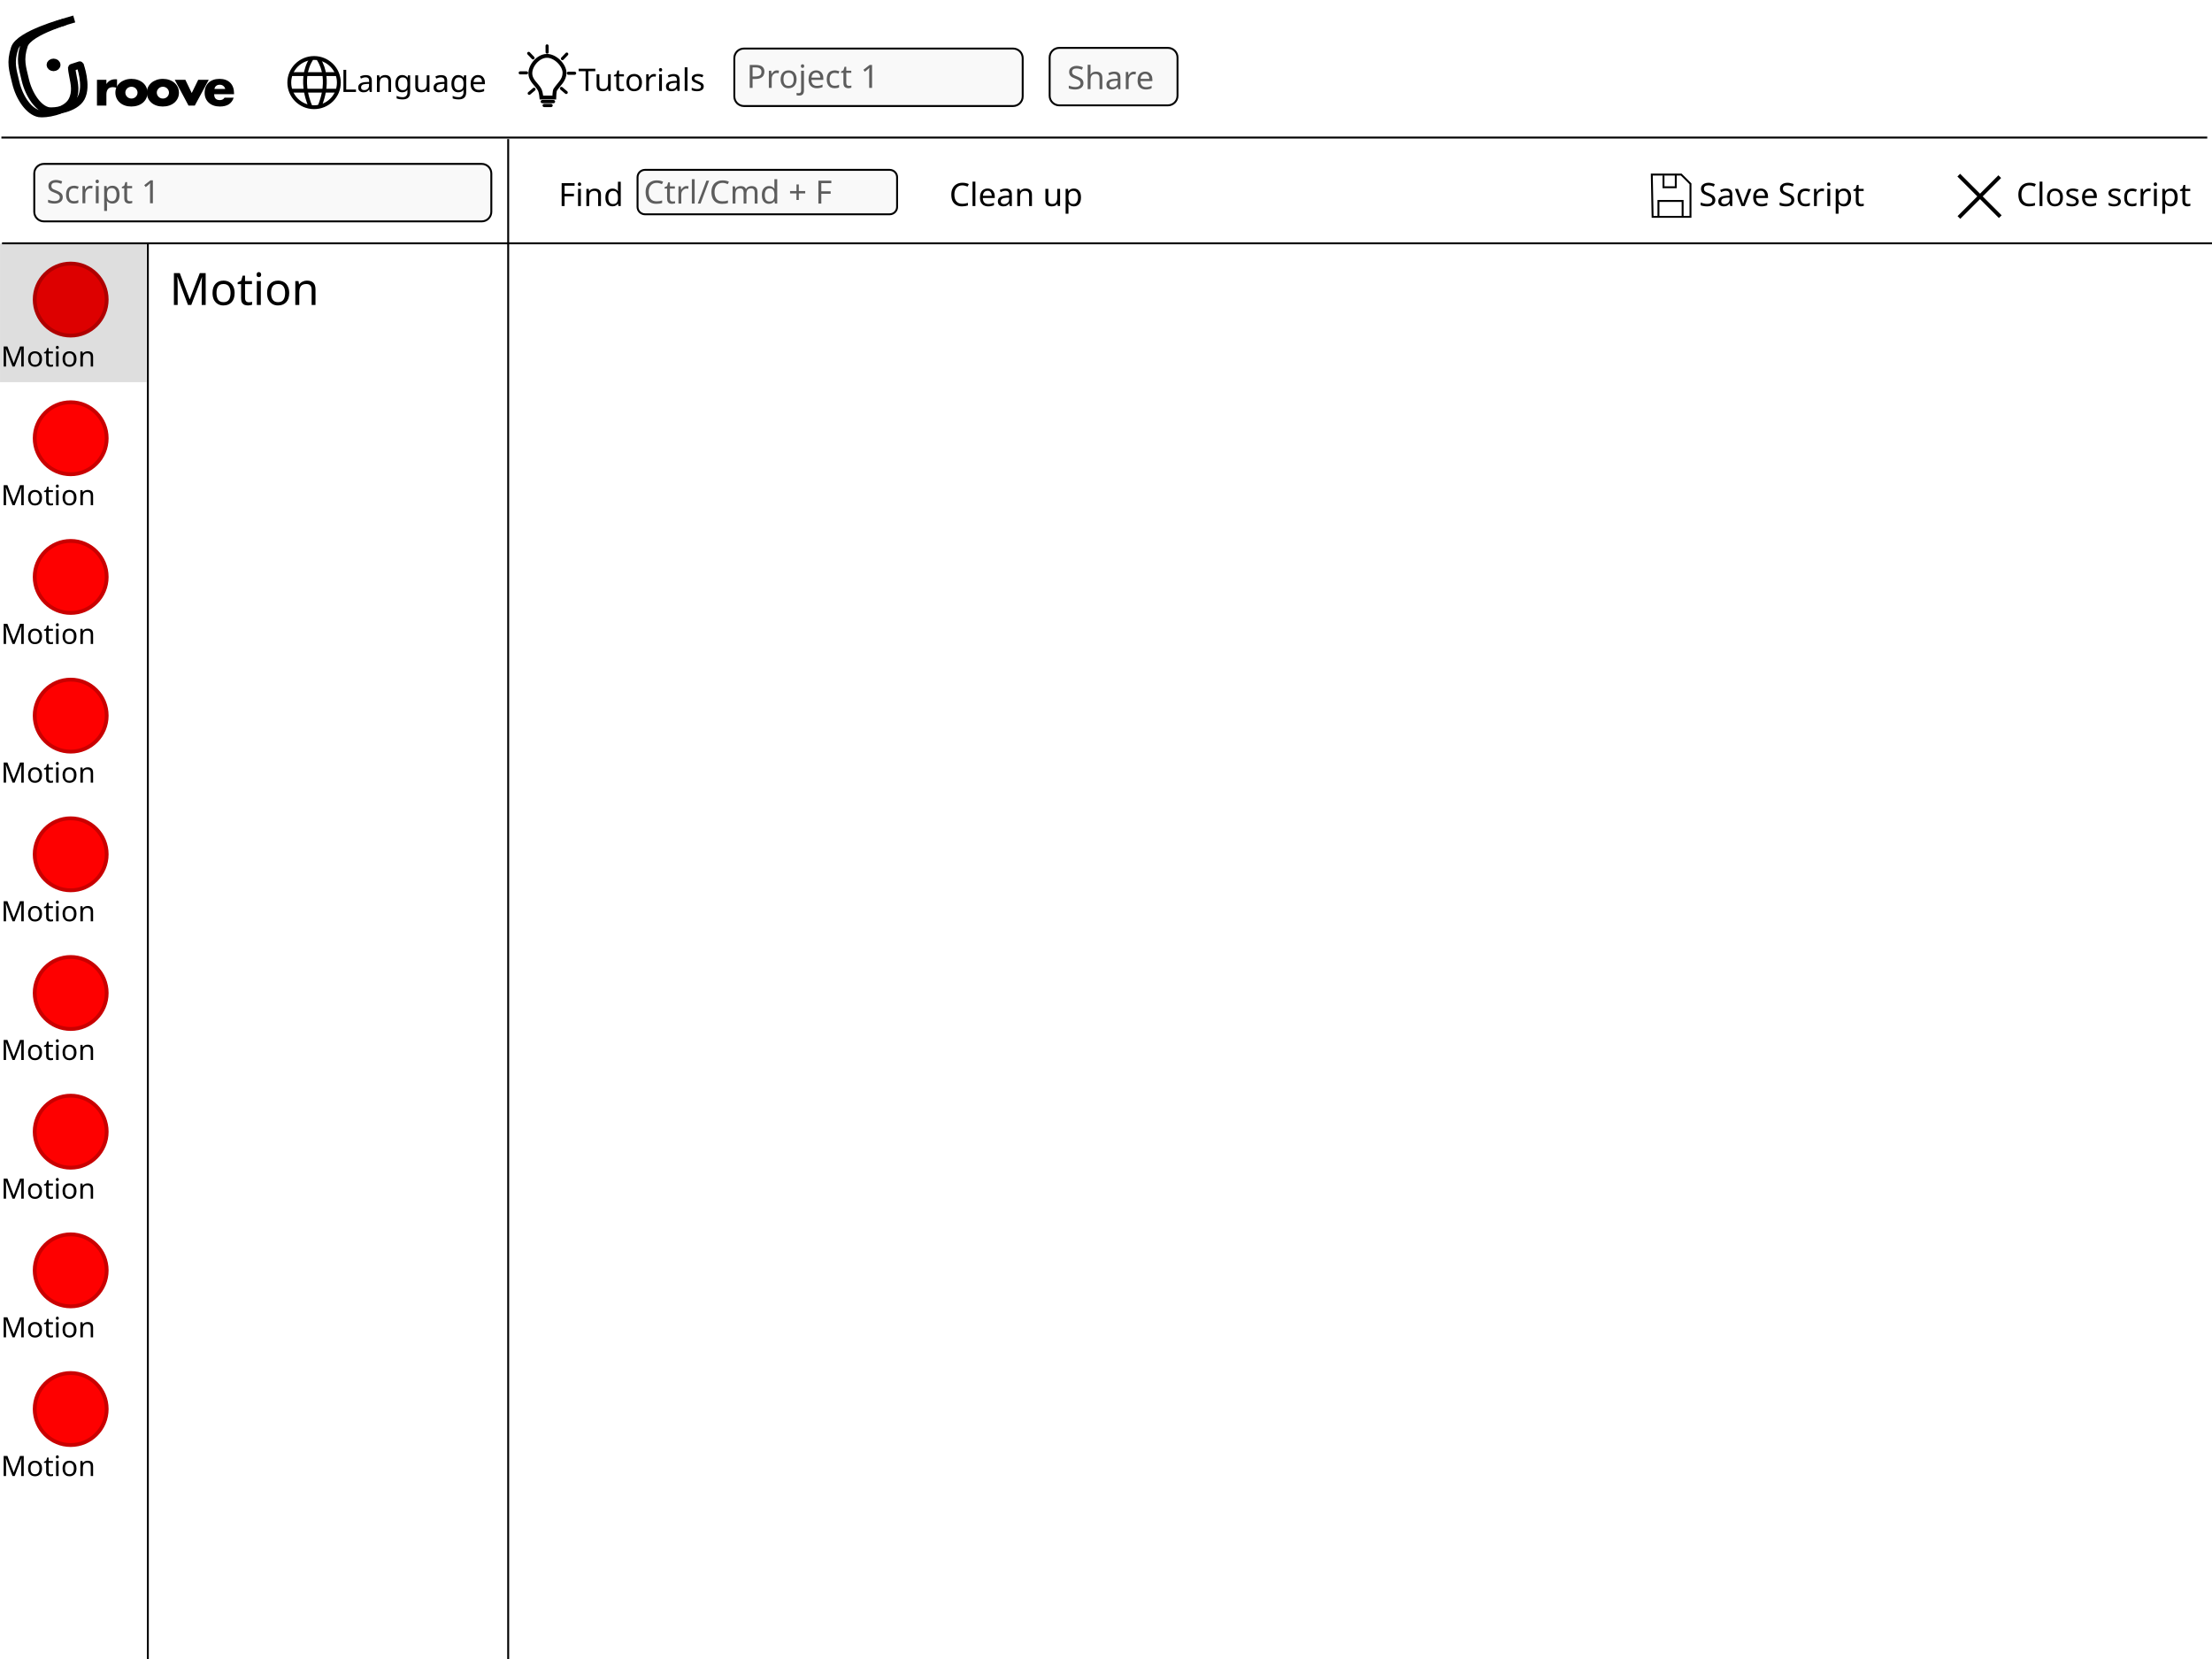
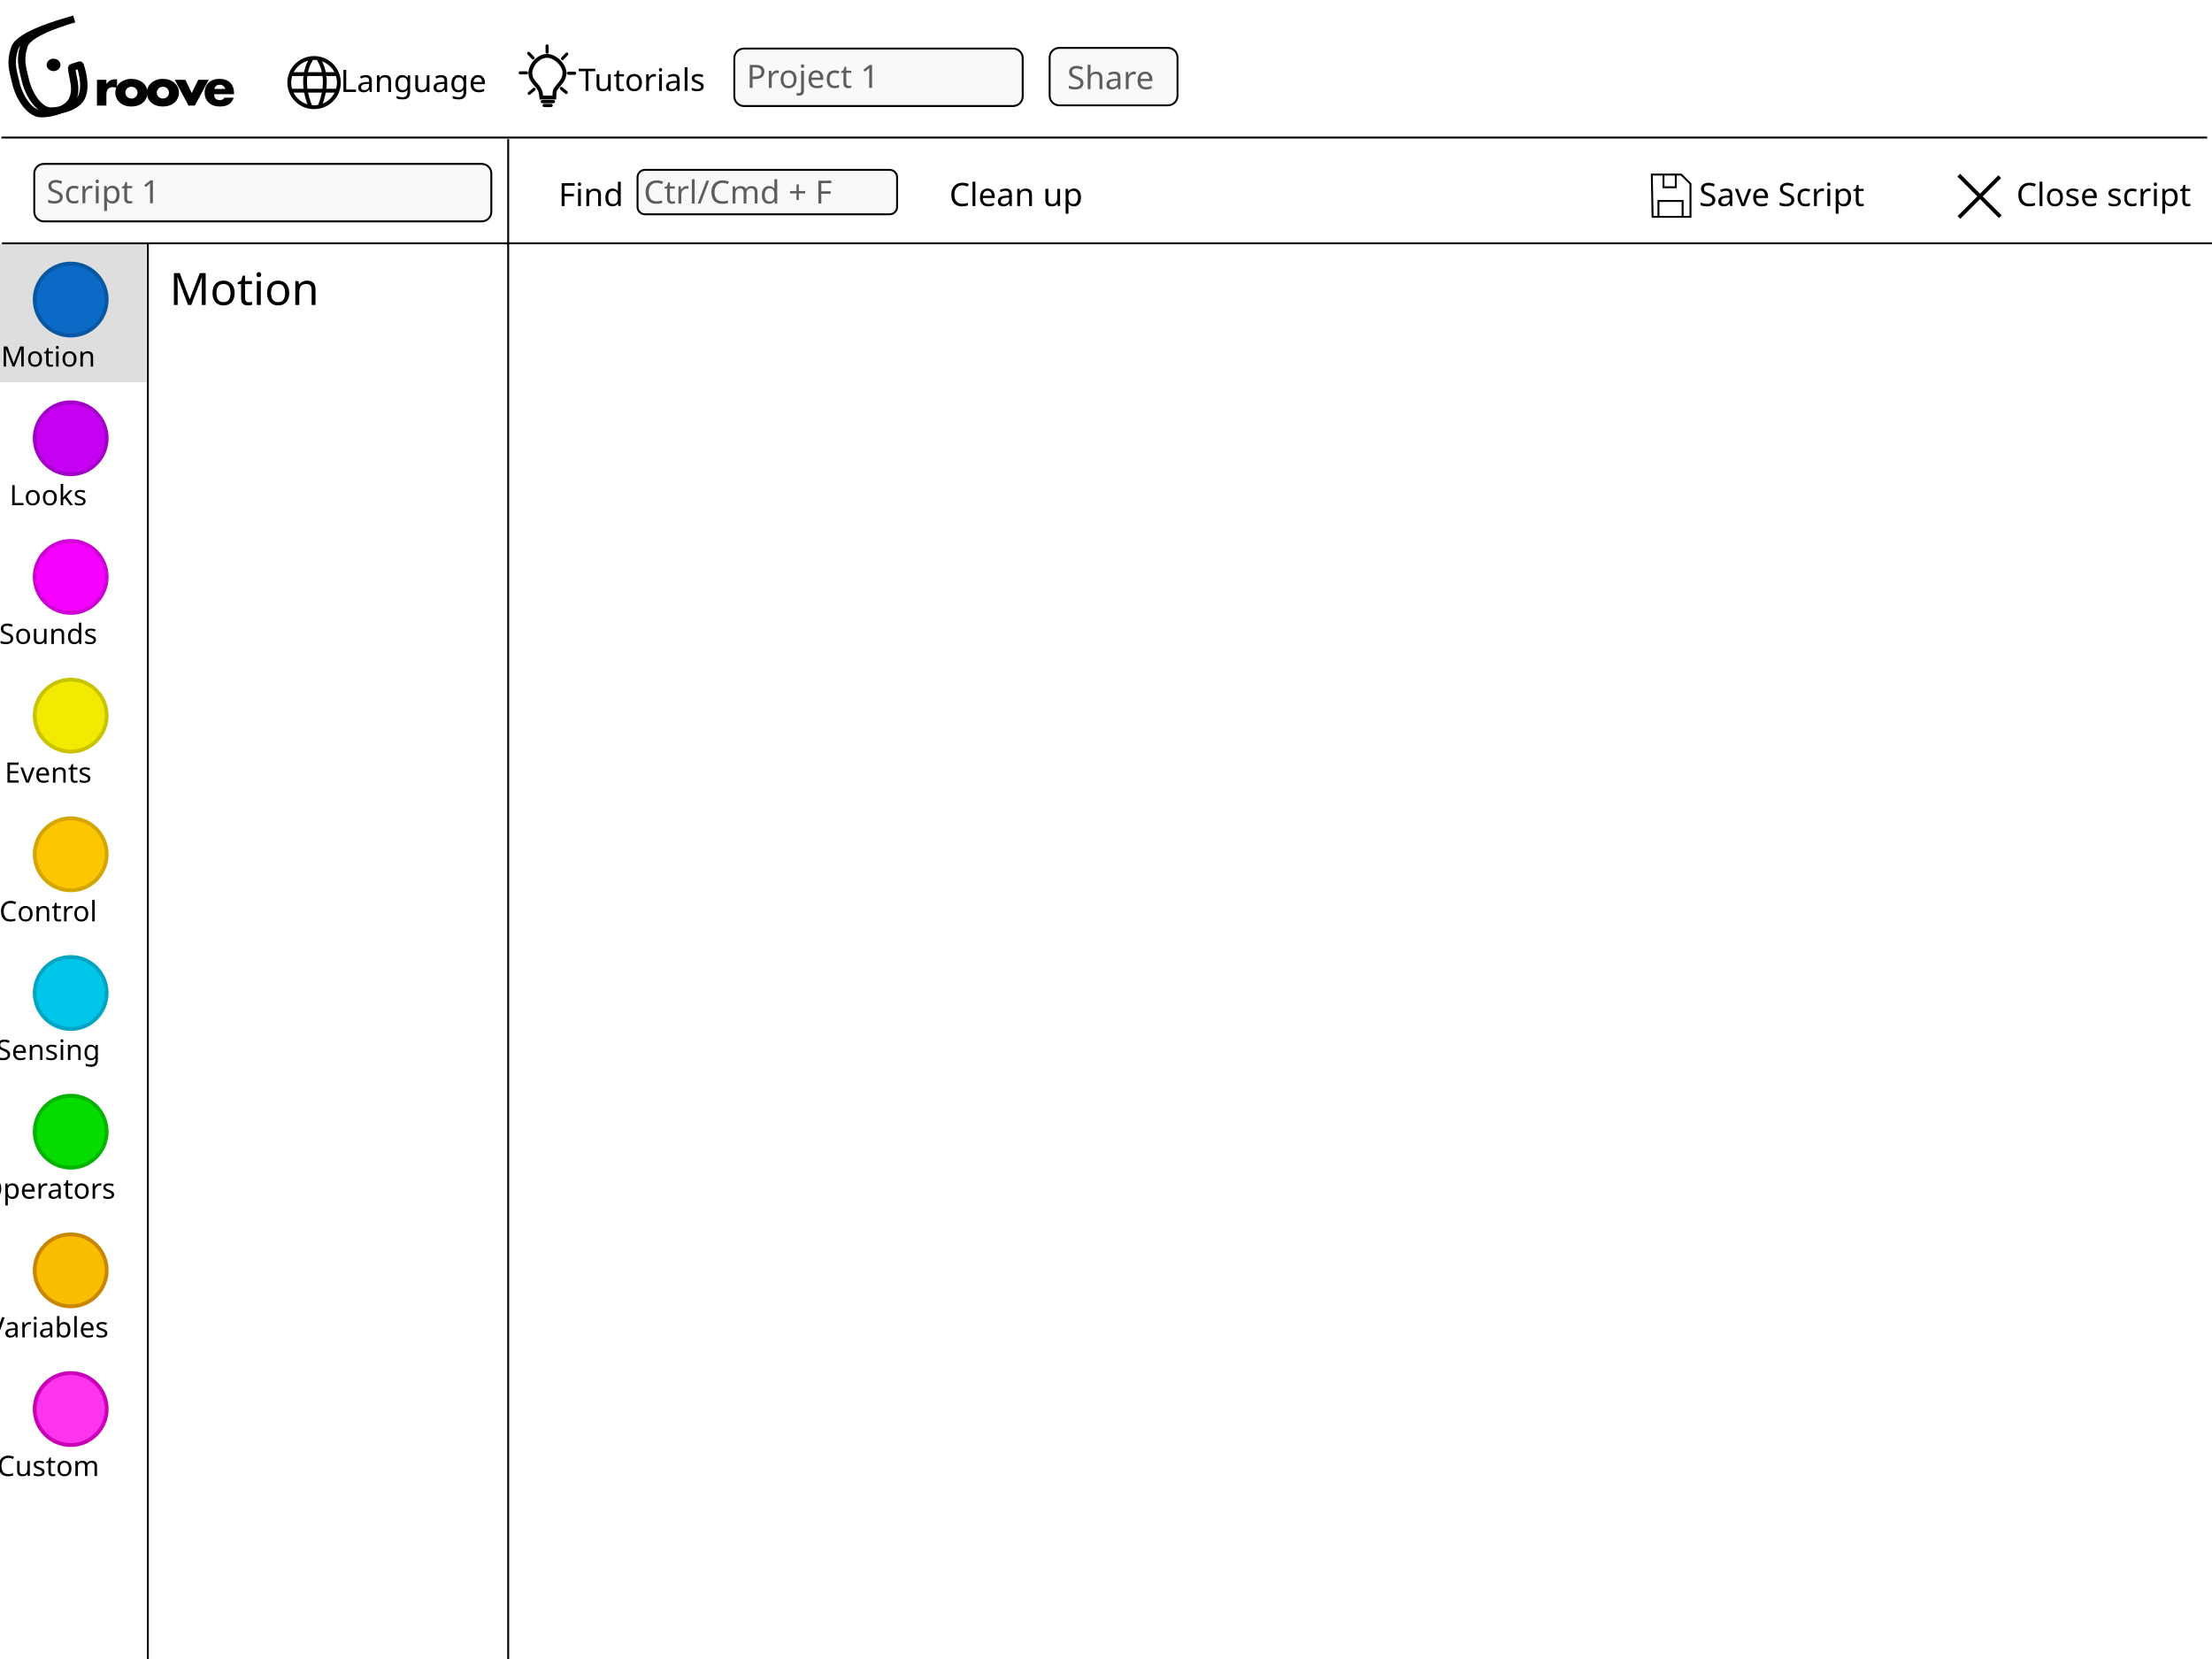
<svg xmlns="http://www.w3.org/2000/svg" width="12in" height="9in" viewBox="0 0 304.8 228.6" version="1.1" id="svg8">
  <defs id="defs2" />
  <g id="layer1" transform="translate(0,-68.4)">
    <path style="fill:none;stroke:#000000;stroke-width:0.265px;stroke-linecap:butt;stroke-linejoin:miter;stroke-opacity:1" d="M 20.371,101.848 V 297.28" id="path815" />
    <path style="fill:none;stroke:#000000;stroke-width:0.265px;stroke-linecap:butt;stroke-linejoin:miter;stroke-opacity:1" d="M 70.025,87.562 V 297.168" id="path815-0" />
    <g id="g952" transform="translate(0.3779762,46.58222)">
-       <circle r="4.959" cy="63.097" cx="9.363" id="path832" style="opacity:1;fill:#fe0000;fill-opacity:1;fill-rule:evenodd;stroke:#c90000;stroke-width:0.529;stroke-linecap:butt;stroke-linejoin:miter;stroke-miterlimit:4;stroke-dasharray:none;stroke-opacity:1" />
+       <circle r="4.959" cy="63.097" cx="9.363" id="path832" style="opacity:1;fill:#0b7ae2;fill-opacity:1;fill-rule:evenodd;stroke:#0964bb;stroke-width:0.529;stroke-linecap:butt;stroke-linejoin:miter;stroke-miterlimit:4;stroke-dasharray:none;stroke-opacity:1" />
      <text id="text851" y="72.33" x="9.792" style="font-style:normal;font-variant:normal;font-weight:normal;font-stretch:normal;font-size:3.881px;line-height:1.25;font-family:'Bowlby One SC';-inkscape-font-specification:'Bowlby One SC';text-align:center;letter-spacing:0px;word-spacing:0px;text-anchor:middle;fill:#000000;fill-opacity:1;stroke:none;stroke-width:0.265" xml:space="preserve">
        <tspan style="font-size:3.881px;text-align:center;text-anchor:middle;stroke-width:0.265" y="72.33" x="9.792" id="tspan849">Motion</tspan>
      </text>
    </g>
-     <rect style="opacity:1;fill:#000000;fill-opacity:0.131;fill-rule:evenodd;stroke:#c90000;stroke-width:0;stroke-linecap:butt;stroke-linejoin:miter;stroke-miterlimit:4;stroke-dasharray:none;stroke-opacity:1" id="rect855" width="20.179" height="19.11" x="0.004" y="101.95" ry="0" />
+     <rect style="opacity:1;fill:#000000;fill-opacity:0.131;fill-rule:evenodd;stroke:#c90000;stroke-width:0;stroke-linecap:butt;stroke-linejoin:miter;stroke-miterlimit:4;stroke-dasharray:none;stroke-opacity:1" id="rect855" width="20.179" height="19.11" x="0.004" y="101.961" ry="0" />
    <path style="fill:none;stroke:#000000;stroke-width:0.265px;stroke-linecap:butt;stroke-linejoin:miter;stroke-opacity:1" d="M 0.193,87.354 H 304.147" id="path872" />
    <path style="fill:none;stroke:#000000;stroke-width:0.265px;stroke-linecap:butt;stroke-linejoin:miter;stroke-opacity:1" d="M 0.278,101.928 H 305.211" id="path874" />
    <g transform="matrix(0.102585,0,0,0.09876946,-7.658004,59.76974)" id="g26" style="stroke-width:9.935;stroke-miterlimit:4;stroke-dasharray:none">
      <g data-paper-data="{&quot;isPaintingLayer&quot;:true}" stroke-miterlimit="10" style="mix-blend-mode:normal;fill-rule:evenodd;stroke-width:9.935;stroke-linejoin:round;stroke-miterlimit:4;stroke-dasharray:none;stroke-dashoffset:0" id="g24">
        <g id="g22" style="stroke-width:9.935;stroke-miterlimit:4;stroke-dasharray:none">
          <path d="m 181.987,177.524 c 0,0 10.633,29.36 1.667,46.417 -8.304,15.797 -36.555,19.273 -43.731,17.985 -13.441,-2.414 -26.549,-21.871 -31.376,-43.386 -3.934,-17.536 -7.731,-27.92 -1.486,-47.846 6.245,-19.925 67.288,-36.835 67.288,-36.835" data-paper-data="{&quot;origPos&quot;:null}" id="path2" style="fill:none;stroke:#000000;stroke-width:9.935;stroke-linecap:butt;stroke-miterlimit:4;stroke-dasharray:none" />
          <path d="m 170.934,180.974 c 0.07,3.676 0.783,7.822 1.66,12.48 1.967,10.451 4.841,22.657 -1.385,34.456 -8.336,15.797 -36.696,19.274 -43.9,17.985 -13.493,-2.413 -26.652,-21.871 -31.497,-43.386 -3.95,-17.536 -7.761,-27.92 -1.492,-47.846 6.269,-19.925 67.548,-36.835 67.548,-36.835" data-paper-data="{&quot;origPos&quot;:null}" id="path4" style="fill:none;stroke:#000000;stroke-width:9.935;stroke-linecap:butt;stroke-miterlimit:4;stroke-dasharray:none" />
          <path d="m 142.21,177.896 c 0,-2.083 1.949,-3.771 4.353,-3.771 2.405,0 4.354,1.688 4.354,3.771 0,2.083 -1.949,3.771 -4.354,3.771 -2.404,0 -4.353,-1.688 -4.353,-3.771 z" data-paper-data="{&quot;origPos&quot;:null}" id="path6" style="fill:#000000;stroke:#000000;stroke-width:9.935;stroke-linecap:round;stroke-miterlimit:4;stroke-dasharray:none" />
          <path d="m 171.353,181.489 10.402,-3.516" data-paper-data="{&quot;origPos&quot;:null}" id="path8" style="fill:none;stroke:#000000;stroke-width:9.935;stroke-linecap:round;stroke-miterlimit:4;stroke-dasharray:none" />
          <g data-paper-data="{&quot;origPos&quot;:null}" id="g20" style="fill:#000000;stroke:none;stroke-width:9.935;stroke-linecap:round;stroke-miterlimit:4;stroke-dasharray:none">
            <path d="m 204.89,198.742 h 12.67 v 5.88 c 1.353,-2.146 3.01,-3.791 4.97,-4.935 1.96,-1.143 4.246,-1.715 6.86,-1.715 0.326,0 0.688,0 1.085,0 0.396,0 0.851,0.047 1.365,0.14 v 12.11 c -1.68,-0.84 -3.5,-1.26 -5.46,-1.26 -2.94,0 -5.145,0.875 -6.615,2.625 -1.47,1.75 -2.205,4.305 -2.205,7.665 v 15.4 h -12.67 z" id="path10" style="stroke-width:9.935;stroke-miterlimit:4;stroke-dasharray:none" />
            <path d="m 243.009,216.522 c 0,1.214 0.221,2.322 0.665,3.325 0.443,1.004 1.026,1.879 1.75,2.625 0.723,0.747 1.586,1.33 2.59,1.75 1.003,0.42 2.065,0.63 3.185,0.63 1.12,0 2.181,-0.21 3.185,-0.63 1.003,-0.42 1.866,-1.003 2.59,-1.75 0.723,-0.746 1.306,-1.621 1.75,-2.625 0.443,-1.003 0.665,-2.088 0.665,-3.255 0,-1.12 -0.222,-2.181 -0.665,-3.185 -0.444,-1.003 -1.027,-1.878 -1.75,-2.625 -0.724,-0.746 -1.587,-1.33 -2.59,-1.75 -1.004,-0.42 -2.065,-0.63 -3.185,-0.63 -1.12,0 -2.182,0.21 -3.185,0.63 -1.004,0.42 -1.867,1.004 -2.59,1.75 -0.724,0.747 -1.307,1.61 -1.75,2.59 -0.444,0.98 -0.665,2.03 -0.665,3.15 z m -13.37,-0.14 c 0,-2.66 0.536,-5.145 1.61,-7.455 1.073,-2.31 2.566,-4.316 4.48,-6.02 1.913,-1.703 4.188,-3.045 6.825,-4.025 2.636,-0.98 5.518,-1.47 8.645,-1.47 3.08,0 5.938,0.479 8.575,1.435 2.636,0.957 4.923,2.287 6.86,3.99 1.936,1.704 3.441,3.734 4.515,6.09 1.073,2.357 1.61,4.959 1.61,7.805 0,2.847 -0.549,5.449 -1.645,7.805 -1.097,2.357 -2.602,4.387 -4.515,6.09 -1.914,1.704 -4.212,3.022 -6.895,3.955 -2.684,0.934 -5.589,1.4 -8.715,1.4 -3.08,0 -5.927,-0.466 -8.54,-1.4 -2.614,-0.933 -4.865,-2.263 -6.755,-3.99 -1.89,-1.726 -3.372,-3.791 -4.445,-6.195 -1.074,-2.403 -1.61,-5.075 -1.61,-8.015 z" id="path12" style="stroke-width:9.935;stroke-miterlimit:4;stroke-dasharray:none" />
            <path d="m 285.257,216.522 c 0,1.214 0.222,2.322 0.665,3.325 0.444,1.004 1.027,1.879 1.75,2.625 0.724,0.747 1.587,1.33 2.59,1.75 1.004,0.42 2.065,0.63 3.185,0.63 1.12,0 2.182,-0.21 3.185,-0.63 1.004,-0.42 1.867,-1.003 2.59,-1.75 0.724,-0.746 1.307,-1.621 1.75,-2.625 0.444,-1.003 0.665,-2.088 0.665,-3.255 0,-1.12 -0.221,-2.181 -0.665,-3.185 -0.443,-1.003 -1.026,-1.878 -1.75,-2.625 -0.723,-0.746 -1.586,-1.33 -2.59,-1.75 -1.003,-0.42 -2.065,-0.63 -3.185,-0.63 -1.12,0 -2.181,0.21 -3.185,0.63 -1.003,0.42 -1.866,1.004 -2.59,1.75 -0.723,0.747 -1.306,1.61 -1.75,2.59 -0.443,0.98 -0.665,2.03 -0.665,3.15 z m -13.37,-0.14 c 0,-2.66 0.537,-5.145 1.61,-7.455 1.074,-2.31 2.567,-4.316 4.48,-6.02 1.914,-1.703 4.189,-3.045 6.825,-4.025 2.637,-0.98 5.519,-1.47 8.645,-1.47 3.08,0 5.939,0.479 8.575,1.435 2.637,0.957 4.924,2.287 6.86,3.99 1.937,1.704 3.442,3.734 4.515,6.09 1.074,2.357 1.61,4.959 1.61,7.805 0,2.847 -0.548,5.449 -1.645,7.805 -1.096,2.357 -2.601,4.387 -4.515,6.09 -1.913,1.704 -4.211,3.022 -6.895,3.955 -2.683,0.934 -5.588,1.4 -8.715,1.4 -3.08,0 -5.926,-0.466 -8.54,-1.4 -2.613,-0.933 -4.865,-2.263 -6.755,-3.99 -1.89,-1.726 -3.371,-3.791 -4.445,-6.195 -1.073,-2.403 -1.61,-5.075 -1.61,-8.015 z" id="path14" style="stroke-width:9.935;stroke-miterlimit:4;stroke-dasharray:none" />
            <path d="m 323.656,198.742 8.54,18.41 8.68,-18.41 h 14.14 l -18.69,35.91 h -8.47 l -18.48,-35.91 z" id="path16" style="stroke-width:9.935;stroke-miterlimit:4;stroke-dasharray:none" />
            <path d="m 377.175,211.482 c -0.42,-1.773 -1.283,-3.196 -2.59,-4.27 -1.307,-1.073 -2.893,-1.61 -4.76,-1.61 -1.96,0 -3.558,0.514 -4.795,1.54 -1.237,1.027 -2.018,2.474 -2.345,4.34 z m -14.84,7.35 c 0,5.46 2.567,8.19 7.7,8.19 2.753,0 4.83,-1.12 6.23,-3.36 h 12.25 c -2.473,8.214 -8.657,12.32 -18.55,12.32 -3.033,0 -5.81,-0.455 -8.33,-1.365 -2.52,-0.91 -4.678,-2.205 -6.475,-3.885 -1.797,-1.68 -3.185,-3.686 -4.165,-6.02 -0.98,-2.333 -1.47,-4.946 -1.47,-7.84 0,-2.986 0.467,-5.681 1.4,-8.085 0.933,-2.403 2.263,-4.445 3.99,-6.125 1.727,-1.68 3.815,-2.975 6.265,-3.885 2.45,-0.91 5.215,-1.365 8.295,-1.365 3.033,0 5.763,0.455 8.19,1.365 2.427,0.91 4.48,2.229 6.16,3.955 1.68,1.727 2.963,3.839 3.85,6.335 0.887,2.497 1.33,5.309 1.33,8.435 v 1.33 z" id="path18" style="stroke-width:9.935;stroke-miterlimit:4;stroke-dasharray:none" />
          </g>
        </g>
      </g>
    </g>
    <g transform="translate(0.3779762,65.692)" id="g952-2">
-       <circle r="4.959" cy="63.097" cx="9.363" id="path832-5" style="opacity:1;fill:#fe0000;fill-opacity:1;fill-rule:evenodd;stroke:#c90000;stroke-width:0.529;stroke-linecap:butt;stroke-linejoin:miter;stroke-miterlimit:4;stroke-dasharray:none;stroke-opacity:1" />
+       <circle r="4.959" cy="63.097" cx="9.363" id="path832-5" style="opacity:1;fill:#c600f0;fill-opacity:1;fill-rule:evenodd;stroke:#a400c9;stroke-width:0.529;stroke-linecap:butt;stroke-linejoin:miter;stroke-miterlimit:4;stroke-dasharray:none;stroke-opacity:1" />
      <text id="text851-2" y="72.33" x="9.792" style="font-style:normal;font-variant:normal;font-weight:normal;font-stretch:normal;font-size:3.881px;line-height:1.25;font-family:'Bowlby One SC';-inkscape-font-specification:'Bowlby One SC';text-align:center;letter-spacing:0px;word-spacing:0px;text-anchor:middle;fill:#000000;fill-opacity:1;stroke:none;stroke-width:0.265" xml:space="preserve">
-         <tspan style="font-size:3.881px;text-align:center;text-anchor:middle;stroke-width:0.265" y="72.33" x="9.792" id="tspan849-0">Motion</tspan>
+         <tspan style="font-size:3.881px;text-align:center;text-anchor:middle;stroke-width:0.265" y="72.33" x="9.792" id="tspan849-0">Looks</tspan>
      </text>
    </g>
    <g transform="translate(0.3779762,84.80177)" id="g952-8">
-       <circle r="4.959" cy="63.097" cx="9.363" id="path832-3" style="opacity:1;fill:#fe0000;fill-opacity:1;fill-rule:evenodd;stroke:#c90000;stroke-width:0.529;stroke-linecap:butt;stroke-linejoin:miter;stroke-miterlimit:4;stroke-dasharray:none;stroke-opacity:1" />
+       <circle r="4.959" cy="63.097" cx="9.363" id="path832-3" style="opacity:1;fill:#f600fe;fill-opacity:1;fill-rule:evenodd;stroke:#cf00d6;stroke-width:0.529;stroke-linecap:butt;stroke-linejoin:miter;stroke-miterlimit:4;stroke-dasharray:none;stroke-opacity:1" />
      <text id="text851-7" y="72.33" x="9.792" style="font-style:normal;font-variant:normal;font-weight:normal;font-stretch:normal;font-size:3.881px;line-height:1.25;font-family:'Bowlby One SC';-inkscape-font-specification:'Bowlby One SC';text-align:center;letter-spacing:0px;word-spacing:0px;text-anchor:middle;fill:#000000;fill-opacity:1;stroke:none;stroke-width:0.265" xml:space="preserve">
-         <tspan style="font-size:3.881px;text-align:center;text-anchor:middle;stroke-width:0.265" y="72.33" x="9.792" id="tspan849-7">Motion</tspan>
+         <tspan style="font-size:3.881px;text-align:center;text-anchor:middle;stroke-width:0.265" y="72.33" x="9.792" id="tspan849-7">Sounds</tspan>
      </text>
    </g>
    <g transform="translate(0.3779762,103.9116)" id="g952-2-5">
-       <circle r="4.959" cy="63.097" cx="9.363" id="path832-5-8" style="opacity:1;fill:#fe0000;fill-opacity:1;fill-rule:evenodd;stroke:#c90000;stroke-width:0.529;stroke-linecap:butt;stroke-linejoin:miter;stroke-miterlimit:4;stroke-dasharray:none;stroke-opacity:1" />
+       <circle r="4.959" cy="63.097" cx="9.363" id="path832-5-8" style="opacity:1;fill:#f2ea00;fill-opacity:1;fill-rule:evenodd;stroke:#cac300;stroke-width:0.529;stroke-linecap:butt;stroke-linejoin:miter;stroke-miterlimit:4;stroke-dasharray:none;stroke-opacity:1" />
      <text id="text851-2-8" y="72.33" x="9.792" style="font-style:normal;font-variant:normal;font-weight:normal;font-stretch:normal;font-size:3.881px;line-height:1.25;font-family:'Bowlby One SC';-inkscape-font-specification:'Bowlby One SC';text-align:center;letter-spacing:0px;word-spacing:0px;text-anchor:middle;fill:#000000;fill-opacity:1;stroke:none;stroke-width:0.265" xml:space="preserve">
-         <tspan style="font-size:3.881px;text-align:center;text-anchor:middle;stroke-width:0.265" y="72.33" x="9.792" id="tspan849-0-7">Motion</tspan>
+         <tspan style="font-size:3.881px;text-align:center;text-anchor:middle;stroke-width:0.265" y="72.33" x="9.792" id="tspan849-0-7">Events</tspan>
      </text>
    </g>
    <g transform="translate(0.3779762,123.0213)" id="g952-0">
-       <circle r="4.959" cy="63.097" cx="9.363" id="path832-2" style="opacity:1;fill:#fe0000;fill-opacity:1;fill-rule:evenodd;stroke:#c90000;stroke-width:0.529;stroke-linecap:butt;stroke-linejoin:miter;stroke-miterlimit:4;stroke-dasharray:none;stroke-opacity:1" />
+       <circle r="4.959" cy="63.097" cx="9.363" id="path832-2" style="opacity:1;fill:#fcc600;fill-opacity:1;fill-rule:evenodd;stroke:#d4a700;stroke-width:0.529;stroke-linecap:butt;stroke-linejoin:miter;stroke-miterlimit:4;stroke-dasharray:none;stroke-opacity:1" />
      <text id="text851-9" y="72.33" x="9.792" style="font-style:normal;font-variant:normal;font-weight:normal;font-stretch:normal;font-size:3.881px;line-height:1.25;font-family:'Bowlby One SC';-inkscape-font-specification:'Bowlby One SC';text-align:center;letter-spacing:0px;word-spacing:0px;text-anchor:middle;fill:#000000;fill-opacity:1;stroke:none;stroke-width:0.265" xml:space="preserve">
-         <tspan style="font-size:3.881px;text-align:center;text-anchor:middle;stroke-width:0.265" y="72.33" x="9.792" id="tspan849-6">Motion</tspan>
+         <tspan style="font-size:3.881px;text-align:center;text-anchor:middle;stroke-width:0.265" y="72.33" x="9.792" id="tspan849-6">Control</tspan>
      </text>
    </g>
    <g transform="translate(0.3779762,142.1311)" id="g952-2-7">
-       <circle r="4.959" cy="63.097" cx="9.363" id="path832-5-9" style="opacity:1;fill:#fe0000;fill-opacity:1;fill-rule:evenodd;stroke:#c90000;stroke-width:0.529;stroke-linecap:butt;stroke-linejoin:miter;stroke-miterlimit:4;stroke-dasharray:none;stroke-opacity:1" />
+       <circle r="4.959" cy="63.097" cx="9.363" id="path832-5-9" style="opacity:1;fill:#00c7ea;fill-opacity:1;fill-rule:evenodd;stroke:#00a5c2;stroke-width:0.529;stroke-linecap:butt;stroke-linejoin:miter;stroke-miterlimit:4;stroke-dasharray:none;stroke-opacity:1" />
      <text id="text851-2-6" y="72.33" x="9.792" style="font-style:normal;font-variant:normal;font-weight:normal;font-stretch:normal;font-size:3.881px;line-height:1.25;font-family:'Bowlby One SC';-inkscape-font-specification:'Bowlby One SC';text-align:center;letter-spacing:0px;word-spacing:0px;text-anchor:middle;fill:#000000;fill-opacity:1;stroke:none;stroke-width:0.265" xml:space="preserve">
-         <tspan style="font-size:3.881px;text-align:center;text-anchor:middle;stroke-width:0.265" y="72.33" x="9.792" id="tspan849-0-78">Motion</tspan>
+         <tspan style="font-size:3.881px;text-align:center;text-anchor:middle;stroke-width:0.265" y="72.33" x="9.792" id="tspan849-0-78">Sensing</tspan>
      </text>
    </g>
    <g transform="translate(0.3779762,161.2408)" id="g952-8-1">
-       <circle r="4.959" cy="63.097" cx="9.363" id="path832-3-5" style="opacity:1;fill:#fe0000;fill-opacity:1;fill-rule:evenodd;stroke:#c90000;stroke-width:0.529;stroke-linecap:butt;stroke-linejoin:miter;stroke-miterlimit:4;stroke-dasharray:none;stroke-opacity:1" />
+       <circle r="4.959" cy="63.097" cx="9.363" id="path832-3-5" style="opacity:1;fill:#06dc00;fill-opacity:1;fill-rule:evenodd;stroke:#05b400;stroke-width:0.529;stroke-linecap:butt;stroke-linejoin:miter;stroke-miterlimit:4;stroke-dasharray:none;stroke-opacity:1" />
      <text id="text851-7-2" y="72.33" x="9.792" style="font-style:normal;font-variant:normal;font-weight:normal;font-stretch:normal;font-size:3.881px;line-height:1.25;font-family:'Bowlby One SC';-inkscape-font-specification:'Bowlby One SC';text-align:center;letter-spacing:0px;word-spacing:0px;text-anchor:middle;fill:#000000;fill-opacity:1;stroke:none;stroke-width:0.265" xml:space="preserve">
-         <tspan style="font-size:3.881px;text-align:center;text-anchor:middle;stroke-width:0.265" y="72.33" x="9.792" id="tspan849-7-4">Motion</tspan>
+         <tspan style="font-size:3.881px;text-align:center;text-anchor:middle;stroke-width:0.265" y="72.33" x="9.792" id="tspan849-7-4">Operators</tspan>
      </text>
    </g>
    <g transform="translate(0.3779762,180.3506)" id="g952-2-5-1">
-       <circle r="4.959" cy="63.097" cx="9.363" id="path832-5-8-2" style="opacity:1;fill:#fe0000;fill-opacity:1;fill-rule:evenodd;stroke:#c90000;stroke-width:0.529;stroke-linecap:butt;stroke-linejoin:miter;stroke-miterlimit:4;stroke-dasharray:none;stroke-opacity:1" />
+       <circle r="4.959" cy="63.097" cx="9.363" id="path832-5-8-2" style="opacity:1;fill:#fabd00;fill-opacity:1;fill-rule:evenodd;stroke:#c98700;stroke-width:0.529;stroke-linecap:butt;stroke-linejoin:miter;stroke-miterlimit:4;stroke-dasharray:none;stroke-opacity:1" />
      <text id="text851-2-8-9" y="72.33" x="9.792" style="font-style:normal;font-variant:normal;font-weight:normal;font-stretch:normal;font-size:3.881px;line-height:1.25;font-family:'Bowlby One SC';-inkscape-font-specification:'Bowlby One SC';text-align:center;letter-spacing:0px;word-spacing:0px;text-anchor:middle;fill:#000000;fill-opacity:1;stroke:none;stroke-width:0.265" xml:space="preserve">
-         <tspan style="font-size:3.881px;text-align:center;text-anchor:middle;stroke-width:0.265" y="72.33" x="9.792" id="tspan849-0-7-0">Motion</tspan>
+         <tspan style="font-size:3.881px;text-align:center;text-anchor:middle;stroke-width:0.265" y="72.33" x="9.792" id="tspan849-0-7-0">Variables</tspan>
      </text>
    </g>
    <g transform="translate(0.3779762,199.4604)" id="g952-2-5-1-9">
-       <circle r="4.959" cy="63.097" cx="9.363" id="path832-5-8-2-8" style="opacity:1;fill:#fe0000;fill-opacity:1;fill-rule:evenodd;stroke:#c90000;stroke-width:0.529;stroke-linecap:butt;stroke-linejoin:miter;stroke-miterlimit:4;stroke-dasharray:none;stroke-opacity:1" />
+       <circle r="4.959" cy="63.097" cx="9.363" id="path832-5-8-2-8" style="opacity:1;fill:#ff34ed;fill-opacity:1;fill-rule:evenodd;stroke:#c900b7;stroke-width:0.529;stroke-linecap:butt;stroke-linejoin:miter;stroke-miterlimit:4;stroke-dasharray:none;stroke-opacity:1" />
      <text id="text851-2-8-9-0" y="72.33" x="9.792" style="font-style:normal;font-variant:normal;font-weight:normal;font-stretch:normal;font-size:3.881px;line-height:1.25;font-family:'Bowlby One SC';-inkscape-font-specification:'Bowlby One SC';text-align:center;letter-spacing:0px;word-spacing:0px;text-anchor:middle;fill:#000000;fill-opacity:1;stroke:none;stroke-width:0.265" xml:space="preserve">
-         <tspan style="font-size:3.881px;text-align:center;text-anchor:middle;stroke-width:0.265" y="72.33" x="9.792" id="tspan849-0-7-0-6">Motion</tspan>
+         <tspan style="font-size:3.881px;text-align:center;text-anchor:middle;stroke-width:0.265" y="72.33" x="9.792" id="tspan849-0-7-0-6">Custom</tspan>
      </text>
    </g>
    <text xml:space="preserve" style="font-style:normal;font-variant:normal;font-weight:normal;font-stretch:normal;font-size:6.142px;line-height:1.25;font-family:'Bowlby One SC';-inkscape-font-specification:'Bowlby One SC';letter-spacing:0px;word-spacing:0px;fill:#000000;fill-opacity:1;stroke:none;stroke-width:0.265" x="23.373" y="110.424" id="text1124">
      <tspan id="tspan1122" x="23.373" y="110.424" style="stroke-width:0.265">Motion</tspan>
    </text>
    <g id="g1173" transform="matrix(0.8559007,0,0,0.852697,12.30864,57.27511)" style="stroke-width:1.171">
      <text transform="scale(1.001701,0.998302)" id="text1124-0" y="46.419" x="75.414" style="font-style:normal;font-variant:normal;font-weight:normal;font-stretch:normal;font-size:5.194px;line-height:1.25;font-family:'Bowlby One SC';-inkscape-font-specification:'Bowlby One SC';letter-spacing:0px;word-spacing:0px;fill:#000000;fill-opacity:1;stroke:none;stroke-width:0.31" xml:space="preserve">
        <tspan style="stroke-width:0.31" y="46.419" x="75.414" id="tspan1122-3">Find</tspan>
      </text>
      <rect ry="1.197" y="40.495" x="88.259" height="7.18" width="41.787" id="rect1148" style="opacity:1;fill:#f9f9f9;fill-opacity:1;fill-rule:evenodd;stroke:#000000;stroke-width:0.31;stroke-linecap:butt;stroke-linejoin:miter;stroke-miterlimit:4;stroke-dasharray:none;stroke-opacity:1" />
      <text transform="scale(1.001701,0.998302)" id="text1124-0-8" y="46.014" x="89.095" style="font-style:normal;font-variant:normal;font-weight:normal;font-stretch:normal;font-size:5.194px;line-height:1.25;font-family:'Bowlby One SC';-inkscape-font-specification:'Bowlby One SC';letter-spacing:0px;word-spacing:0px;fill:#5d5d5d;fill-opacity:1;stroke:none;stroke-width:0.31" xml:space="preserve">
        <tspan style="fill:#5d5d5d;fill-opacity:1;stroke-width:0.31" y="46.014" x="89.095" id="tspan1122-3-3">Ctrl/Cmd + F</tspan>
      </text>
    </g>
    <g id="g1385" transform="matrix(0.7008635,0,0,0.6957132,21.19774,60.01279)" style="stroke-width:1.432">
      <text id="text1124-7" y="30.061" x="83.454" style="font-style:normal;font-variant:normal;font-weight:normal;font-stretch:normal;font-size:6.142px;line-height:1.25;font-family:'Bowlby One SC';-inkscape-font-specification:'Bowlby One SC';letter-spacing:0px;word-spacing:0px;fill:#000000;fill-opacity:1;stroke:none;stroke-width:0.379" xml:space="preserve">
        <tspan style="stroke-width:0.379" y="30.061" x="83.454" id="tspan1122-7">Tutorials</tspan>
      </text>
      <g transform="translate(14.2686,-0.04724702)" id="g1342" style="stroke-width:1.432">
        <path style="fill:none;stroke:#000000;stroke-width:0.758;stroke-linecap:butt;stroke-linejoin:miter;stroke-miterlimit:4;stroke-dasharray:none;stroke-opacity:1" d="m 62.944,23.166 c 1.678,-0.061 3.532,1.823 3.53,3.345 -0.002,1.523 -1.113,2.241 -1.831,3.384 -0.153,0.244 -0.184,1.523 -0.184,1.523 h -2.527 c 0,0 -0.09,-1.01 -0.304,-1.458 -0.541,-1.134 -1.86,-1.817 -1.873,-3.344 -0.013,-1.527 1.511,-3.39 3.189,-3.451 z" id="path1239" />
        <rect style="opacity:1;fill:#000000;fill-opacity:1;fill-rule:evenodd;stroke:none;stroke-width:0.379;stroke-linecap:butt;stroke-linejoin:miter;stroke-miterlimit:4;stroke-dasharray:none;stroke-opacity:1" id="rect1241" width="2.846" height="0.634" x="61.782" y="31.91" ry="0.317" />
        <rect style="opacity:1;fill:#000000;fill-opacity:1;fill-rule:evenodd;stroke:none;stroke-width:0.379;stroke-linecap:butt;stroke-linejoin:miter;stroke-miterlimit:4;stroke-dasharray:none;stroke-opacity:1" id="rect1241-3" width="1.999" height="0.634" x="62.153" y="32.68" ry="0.317" />
        <rect style="opacity:1;fill:#000000;fill-opacity:1;fill-rule:evenodd;stroke:none;stroke-width:0.379;stroke-linecap:butt;stroke-linejoin:miter;stroke-miterlimit:4;stroke-dasharray:none;stroke-opacity:1" id="rect1258" width="1.856" height="0.608" x="66.916" y="26.303" ry="0.304" />
        <rect style="opacity:1;fill:#000000;fill-opacity:1;fill-rule:evenodd;stroke:none;stroke-width:0.379;stroke-linecap:butt;stroke-linejoin:miter;stroke-miterlimit:4;stroke-dasharray:none;stroke-opacity:1" id="rect1258-8" width="1.856" height="0.608" x="57.456" y="26.232" ry="0.304" />
        <rect style="opacity:1;fill:#000000;fill-opacity:1;fill-rule:evenodd;stroke:none;stroke-width:0.379;stroke-linecap:butt;stroke-linejoin:miter;stroke-miterlimit:4;stroke-dasharray:none;stroke-opacity:1" id="rect1258-85" width="1.856" height="0.608" x="69.025" y="-20.506" ry="0.304" transform="rotate(40.45448)" />
        <rect style="opacity:1;fill:#000000;fill-opacity:1;fill-rule:evenodd;stroke:none;stroke-width:0.379;stroke-linecap:butt;stroke-linejoin:miter;stroke-miterlimit:4;stroke-dasharray:none;stroke-opacity:1" id="rect1258-85-8" width="1.856" height="0.608" x="-27.002" y="61.6" ry="0.304" transform="matrix(-0.7609217,0.6488438,0.6488438,0.7609217,0,0)" />
        <rect style="opacity:1;fill:#000000;fill-opacity:1;fill-rule:evenodd;stroke:none;stroke-width:0.379;stroke-linecap:butt;stroke-linejoin:miter;stroke-miterlimit:4;stroke-dasharray:none;stroke-opacity:1" id="rect1258-85-3" width="1.856" height="0.608" x="21.341" y="-63.193" ry="0.304" transform="rotate(89.58413)" />
        <rect style="opacity:1;fill:#000000;fill-opacity:1;fill-rule:evenodd;stroke:none;stroke-width:0.379;stroke-linecap:butt;stroke-linejoin:miter;stroke-miterlimit:4;stroke-dasharray:none;stroke-opacity:1" id="rect1258-85-7" width="1.856" height="0.608" x="-29.765" y="63.965" ry="0.304" transform="matrix(-0.6876894,0.726005,0.726005,0.6876894,0,0)" />
        <rect style="opacity:1;fill:#000000;fill-opacity:1;fill-rule:evenodd;stroke:none;stroke-width:0.379;stroke-linecap:butt;stroke-linejoin:miter;stroke-miterlimit:4;stroke-dasharray:none;stroke-opacity:1" id="rect1258-85-7-9" width="1.856" height="0.608" x="57.023" y="-27.859" ry="0.304" transform="rotate(46.55252)" />
      </g>
    </g>
    <g id="g1370" transform="matrix(0.7008635,0,0,0.6957132,12.0043,60.74417)" style="stroke-width:1.432">
      <g style="stroke-width:0.971;stroke-miterlimit:4;stroke-dasharray:none" transform="matrix(0.780218,0,0,0.780218,10.97028,5.809115)" id="g947">
        <circle style="opacity:1;fill:none;fill-opacity:0.131;fill-rule:evenodd;stroke:#000000;stroke-width:0.971;stroke-linecap:butt;stroke-linejoin:miter;stroke-miterlimit:4;stroke-dasharray:none;stroke-opacity:1" id="path906" cx="43.131" cy="27.626" r="6.247" />
        <path style="fill:none;stroke:#000000;stroke-width:0.971;stroke-linecap:butt;stroke-linejoin:miter;stroke-miterlimit:4;stroke-dasharray:none;stroke-opacity:1" d="M 37.372,25.471 H 48.948" id="path908" />
        <path style="fill:none;stroke:#000000;stroke-width:0.971;stroke-linecap:butt;stroke-linejoin:miter;stroke-miterlimit:4;stroke-dasharray:none;stroke-opacity:1" d="M 37.372,29.676 H 48.948" id="path908-7" />
        <path style="fill:none;stroke:#000000;stroke-width:0.971;stroke-linecap:butt;stroke-linejoin:miter;stroke-miterlimit:4;stroke-dasharray:none;stroke-opacity:1" d="m 44.223,21.597 c 3.528,5.488 0.189,12.284 0.189,12.284" id="path925" />
        <path style="fill:none;stroke:#000000;stroke-width:0.971;stroke-linecap:butt;stroke-linejoin:miter;stroke-miterlimit:4;stroke-dasharray:none;stroke-opacity:1" d="m 42.477,21.575 c -3.528,5.488 -0.189,12.284 -0.189,12.284" id="path925-6" />
      </g>
      <text id="text1124-7-6" y="29.223" x="49.802" style="font-style:normal;font-variant:normal;font-weight:normal;font-stretch:normal;font-size:6.142px;line-height:1.25;font-family:'Bowlby One SC';-inkscape-font-specification:'Bowlby One SC';letter-spacing:0px;word-spacing:0px;fill:#000000;fill-opacity:1;stroke:none;stroke-width:0.379" xml:space="preserve">
        <tspan style="stroke-width:0.379" y="29.223" x="49.802" id="tspan1122-7-3">Language</tspan>
      </text>
    </g>
    <g id="g1447" transform="translate(-4.819196,51.52095)">
      <rect ry="1.32" y="23.57" x="106.005" height="7.918" width="39.734" id="rect1148-5" style="opacity:1;fill:#f9f9f9;fill-opacity:1;fill-rule:evenodd;stroke:#000000;stroke-width:0.265;stroke-linecap:butt;stroke-linejoin:miter;stroke-miterlimit:4;stroke-dasharray:none;stroke-opacity:1" />
      <g id="g1441">
        <text xml:space="preserve" style="font-style:normal;font-variant:normal;font-weight:normal;font-stretch:normal;font-size:4.438px;line-height:1.25;font-family:'Bowlby One SC';-inkscape-font-specification:'Bowlby One SC';letter-spacing:0px;word-spacing:0px;fill:#5d5d5d;fill-opacity:1;stroke:none;stroke-width:0.265" x="107.305" y="29.092" id="text1124-0-8-2" transform="scale(1.003581,0.9964319)">
          <tspan id="tspan1122-3-3-5" x="107.305" y="29.092" style="fill:#5d5d5d;fill-opacity:1;stroke-width:0.265">Project 1</tspan>
        </text>
      </g>
    </g>
    <g id="g1485" transform="translate(-6.282463,51.23075)">
      <rect ry="1.32" y="23.767" x="150.918" height="7.918" width="17.618" id="rect1148-5-5" style="opacity:1;fill:#f9f9f9;fill-opacity:1;fill-rule:evenodd;stroke:#000000;stroke-width:0.265;stroke-linecap:butt;stroke-linejoin:miter;stroke-miterlimit:4;stroke-dasharray:none;stroke-opacity:1" />
      <text transform="scale(1.003581,0.9964319)" id="text1124-0-8-2-4" y="29.558" x="152.79" style="font-style:normal;font-variant:normal;font-weight:normal;font-stretch:normal;font-size:4.438px;line-height:1.25;font-family:'Bowlby One SC';-inkscape-font-specification:'Bowlby One SC';letter-spacing:0px;word-spacing:0px;fill:#5d5d5d;fill-opacity:1;stroke:none;stroke-width:0.265" xml:space="preserve">
        <tspan style="fill:#5d5d5d;fill-opacity:1;stroke-width:0.265" y="29.558" x="152.79" id="tspan1122-3-3-5-7">Share</tspan>
      </text>
    </g>
    <text transform="scale(1.003581,0.9964319)" id="text1124-0-7" y="97.136" x="130.353" style="font-style:normal;font-variant:normal;font-weight:normal;font-stretch:normal;font-size:4.438px;line-height:1.25;font-family:'Bowlby One SC';-inkscape-font-specification:'Bowlby One SC';letter-spacing:0px;word-spacing:0px;fill:#000000;fill-opacity:1;stroke:none;stroke-width:0.265" xml:space="preserve">
      <tspan style="stroke-width:0.265" y="97.136" x="130.353" id="tspan1122-3-7">Clean up</tspan>
    </text>
    <path style="fill:none;stroke:#000000;stroke-width:0.529;stroke-linecap:butt;stroke-linejoin:miter;stroke-miterlimit:4;stroke-dasharray:none;stroke-opacity:1" d="m 275.553,92.74 -5.626,5.626" id="path1507" />
    <g id="g1534">
      <g id="g1528">
        <path style="fill:none;stroke:#000000;stroke-width:0.529;stroke-linecap:butt;stroke-linejoin:miter;stroke-opacity:1;stroke-miterlimit:4;stroke-dasharray:none" d="m 269.906,92.535 5.719,5.719" id="path1505" />
      </g>
      <text xml:space="preserve" style="font-style:normal;font-variant:normal;font-weight:normal;font-stretch:normal;font-size:4.438px;line-height:1.25;font-family:'Bowlby One SC';-inkscape-font-specification:'Bowlby One SC';letter-spacing:0px;word-spacing:0px;fill:#000000;fill-opacity:1;stroke:none;stroke-width:0.265" x="276.861" y="97.136" id="text1124-0-7-7" transform="scale(1.003581,0.9964319)">
        <tspan id="tspan1122-3-7-5" x="276.861" y="97.136" style="stroke-width:0.265">Close script</tspan>
      </text>
    </g>
    <g id="g1553" transform="matrix(1.175007,0,0,1.174263,-64.40405,-16.73673)" style="stroke-width:0.851">
      <path style="fill:none;stroke:#000000;stroke-width:0.225px;stroke-linecap:butt;stroke-linejoin:miter;stroke-opacity:1" d="m 248.614,97.948 h 4.441 v -3.874 l -1.087,-1.087 h -3.449 z" id="path1544" />
      <path style="fill:none;stroke:#000000;stroke-width:0.225px;stroke-linecap:butt;stroke-linejoin:miter;stroke-opacity:1" d="m 249.89,93.082 v 1.394 h 1.441 v -1.536" id="path1546" />
      <path style="fill:none;stroke:#000000;stroke-width:0.225px;stroke-linecap:butt;stroke-linejoin:miter;stroke-opacity:1" d="M 249.299,97.925 V 96.082 h 2.835 v 1.795" id="path1548" />
    </g>
    <text transform="scale(1.003581,0.9964319)" id="text1124-0-7-5" y="97.136" x="233.284" style="font-style:normal;font-variant:normal;font-weight:normal;font-stretch:normal;font-size:4.438px;line-height:1.25;font-family:'Bowlby One SC';-inkscape-font-specification:'Bowlby One SC';letter-spacing:0px;word-spacing:0px;fill:#000000;fill-opacity:1;stroke:none;stroke-width:0.265" xml:space="preserve">
      <tspan style="stroke-width:0.265" y="97.136" x="233.284" id="tspan1122-3-7-6">Save Script</tspan>
    </text>
    <g id="g1447-8" transform="translate(-101.2836,67.41538)">
      <rect ry="1.32" y="23.57" x="106.005" height="7.918" width="62.98" id="rect1148-5-1" style="opacity:1;fill:#f9f9f9;fill-opacity:1;fill-rule:evenodd;stroke:#000000;stroke-width:0.265;stroke-linecap:butt;stroke-linejoin:miter;stroke-miterlimit:4;stroke-dasharray:none;stroke-opacity:1" />
      <g id="g1441-5">
        <text xml:space="preserve" style="font-style:normal;font-variant:normal;font-weight:normal;font-stretch:normal;font-size:4.438px;line-height:1.25;font-family:'Bowlby One SC';-inkscape-font-specification:'Bowlby One SC';letter-spacing:0px;word-spacing:0px;fill:#5d5d5d;fill-opacity:1;stroke:none;stroke-width:0.265" x="107.305" y="29.092" id="text1124-0-8-2-41" transform="scale(1.003581,0.9964319)">
          <tspan id="tspan1122-3-3-5-8" x="107.305" y="29.092" style="fill:#5d5d5d;fill-opacity:1;stroke-width:0.265">Script 1</tspan>
        </text>
      </g>
    </g>
  </g>
</svg>
